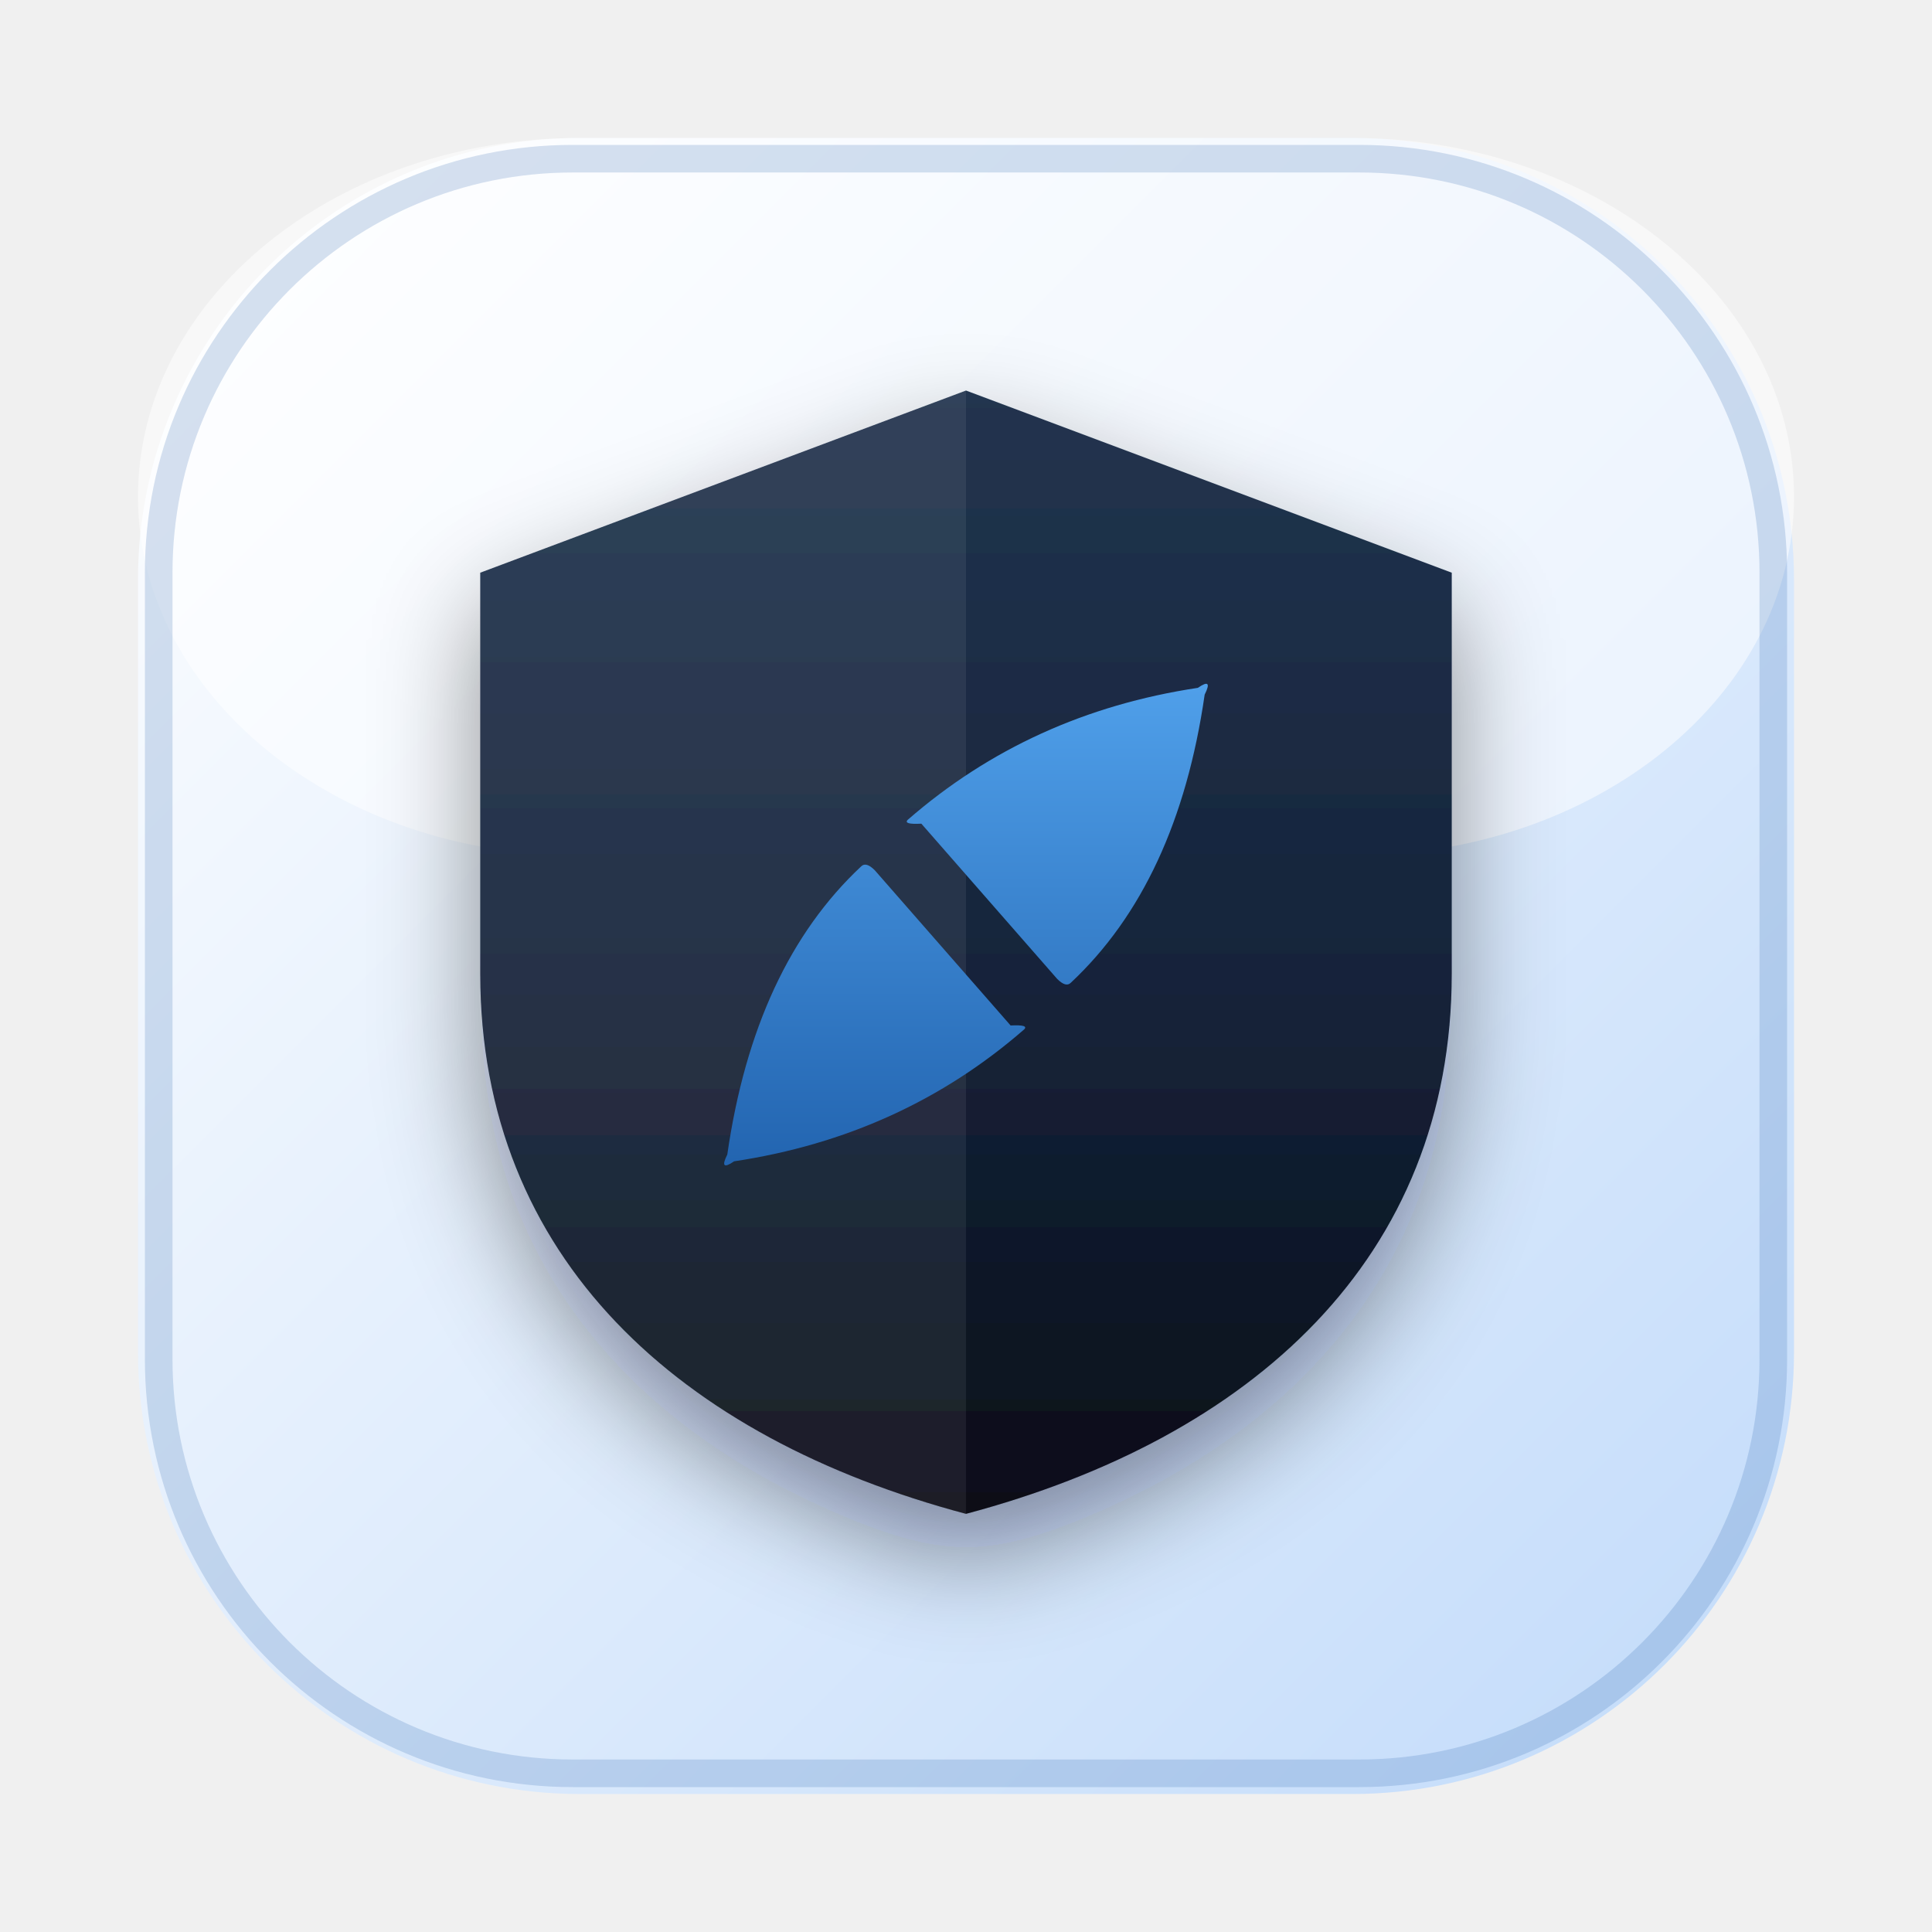
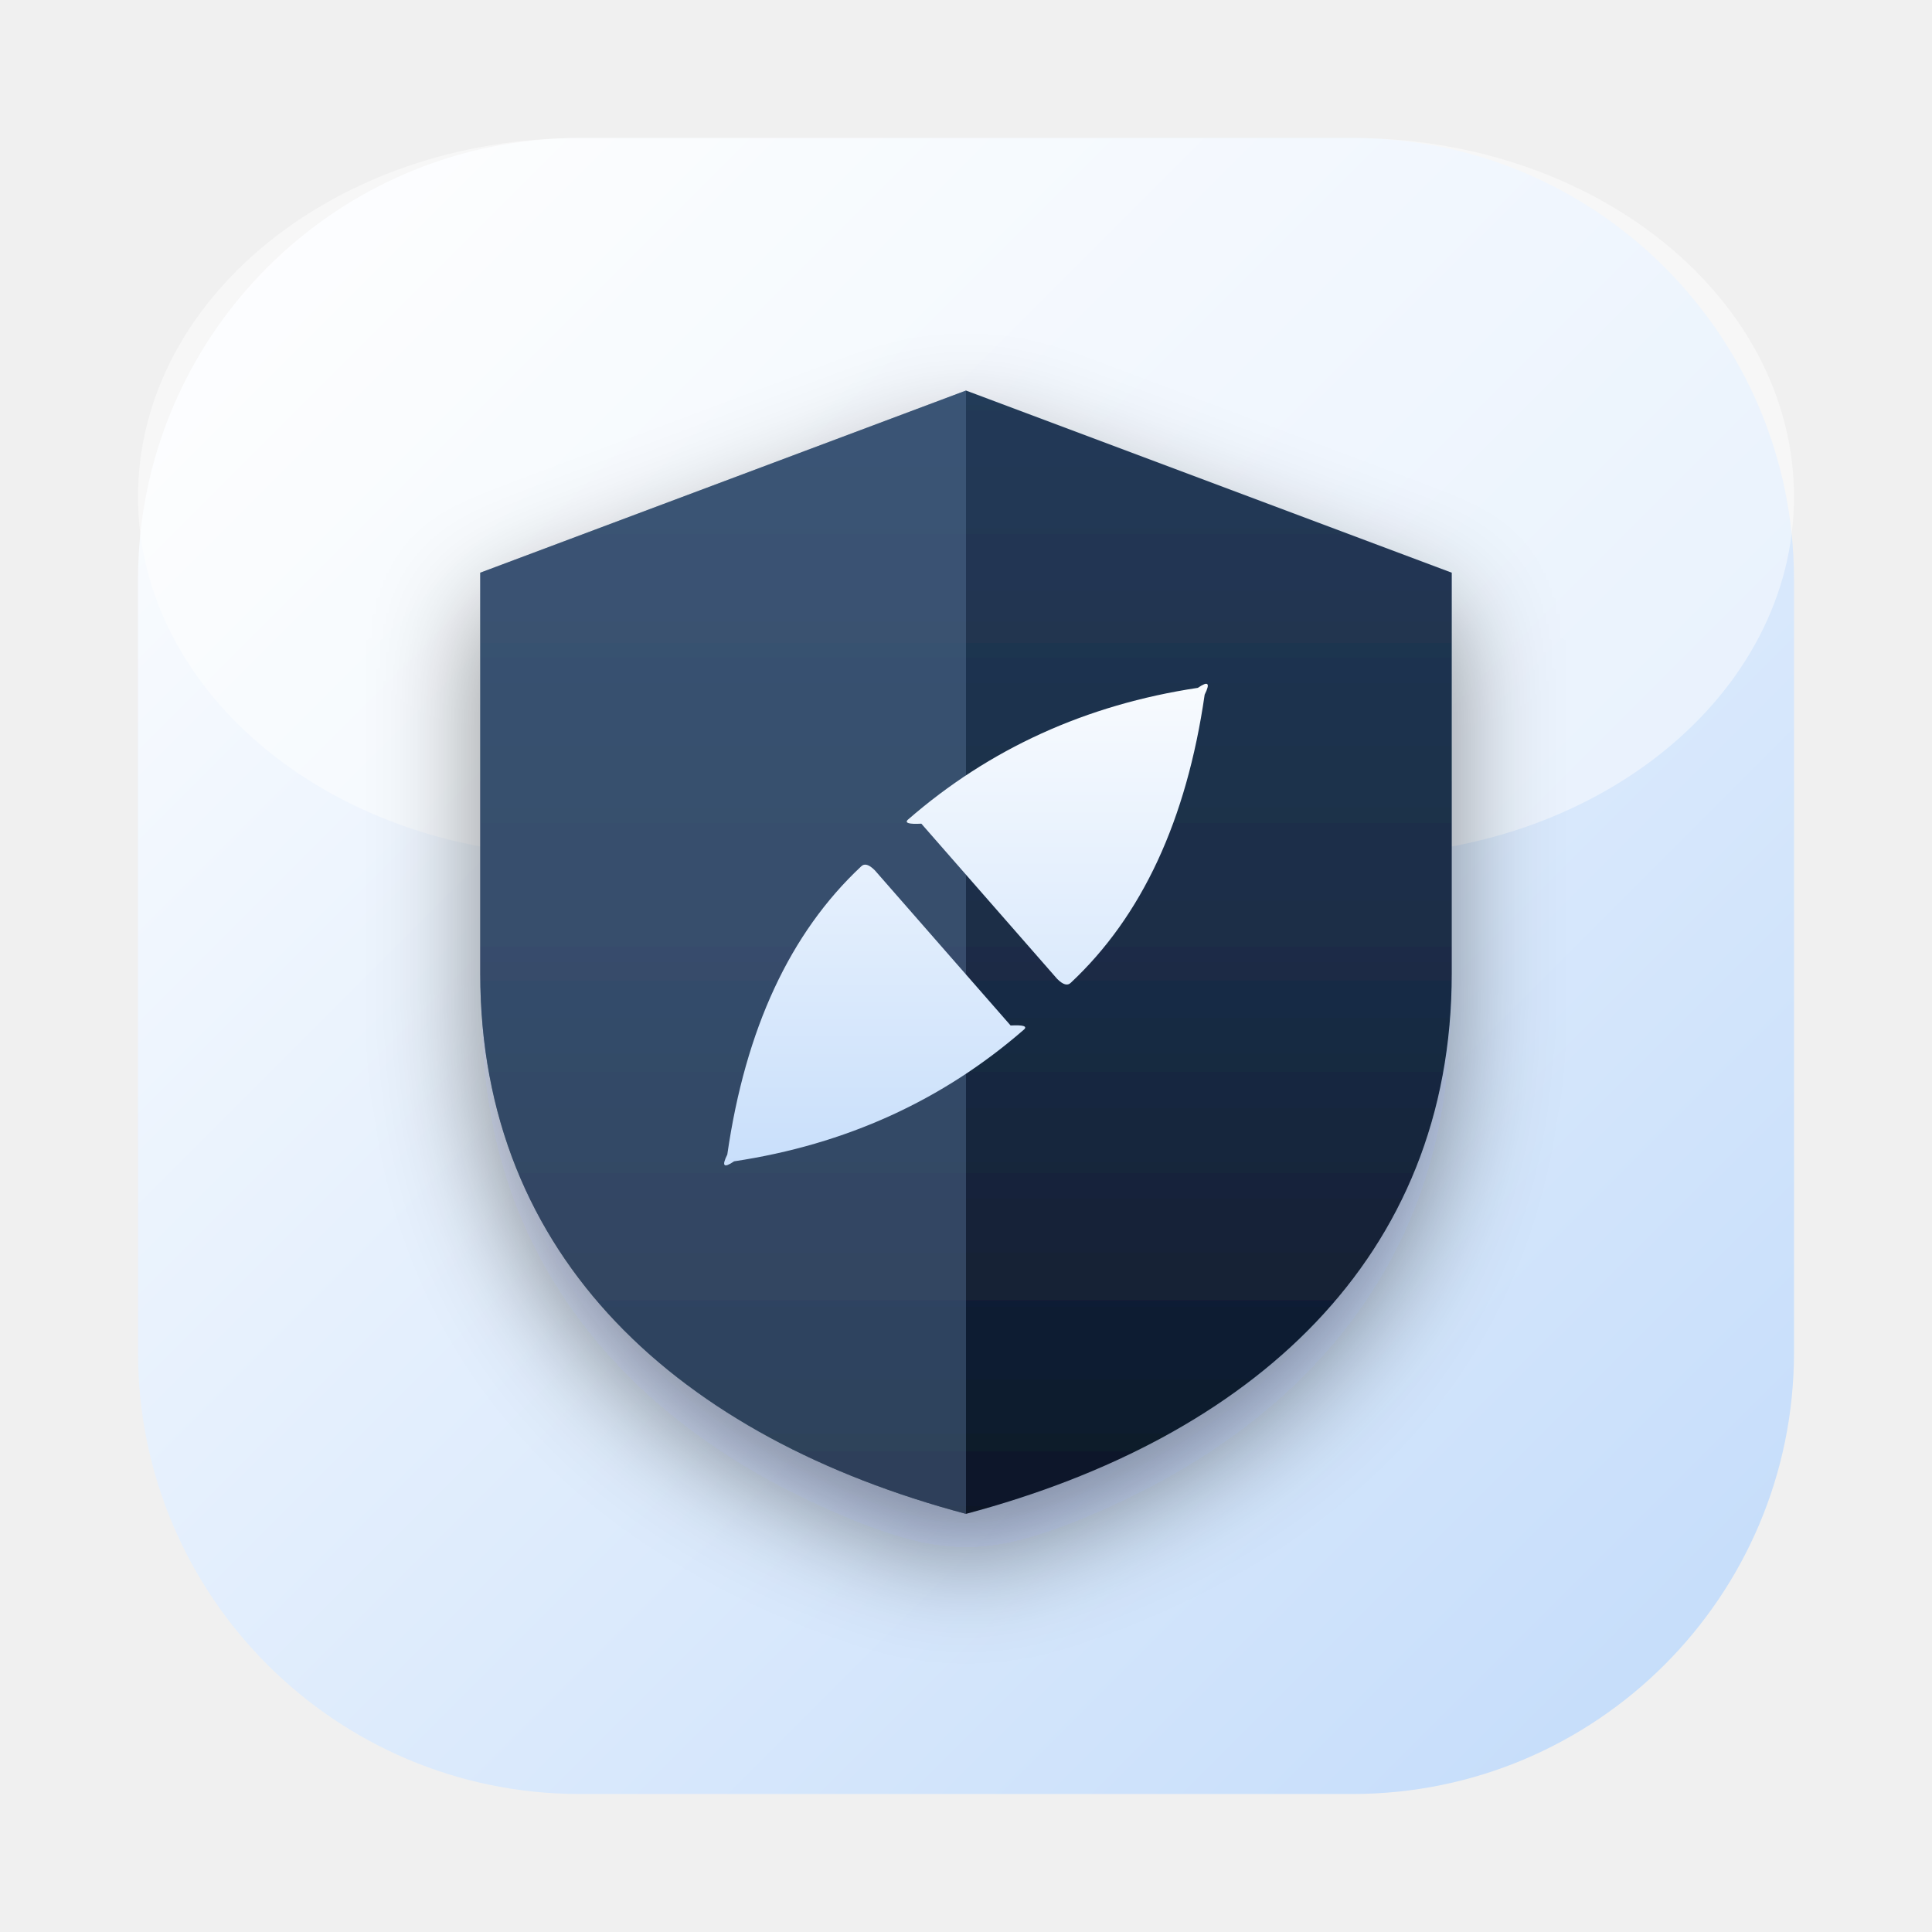
<svg xmlns="http://www.w3.org/2000/svg" viewBox="-3 -3 70 70" role="img" aria-label="safari: Open center">
  <defs>
    <linearGradient id="tile" x1="0" y1="0" x2="1" y2="1">
      <stop offset="0" stop-color="#ffffff" />
      <stop offset="1" stop-color="#c2dbfa" />
    </linearGradient>
    <linearGradient id="white" x1="0" y1="0" x2="0" y2="1">
-       <stop offset="0" stop-color="#22344f" />
-       <stop offset=".55" stop-color="#152339" />
-       <stop offset="1" stop-color="#070d18" />
+       <stop offset="0" stop-color="#243a58" />
+       <stop offset=".55" stop-color="#192b44" />
+       <stop offset="1" stop-color="#0c1728" />
    </linearGradient>
    <linearGradient id="blue" x1="0" y1="0" x2="0" y2="1">
-       <stop offset="0" stop-color="#56a8f2" />
-       <stop offset="1" stop-color="#1c5ca8" />
+       <stop offset="0" stop-color="#ffffff" />
+       <stop offset="1" stop-color="#c2dbfa" />
    </linearGradient>
    <filter id="shadow" x="-45%" y="-45%" width="190%" height="190%">
      <feDropShadow dx="0" dy="1.5" stdDeviation="1.7" flood-color="#03101f" flood-opacity=".42" />
    </filter>
    <linearGradient id="symbol-blue" gradientUnits="userSpaceOnUse" x1="0" y1="0" x2="0" y2="32">
-       <stop offset="0" stop-color="#56a8f2" />
-       <stop offset="1" stop-color="#1c5ca8" />
+       <stop offset="0" stop-color="#ffffff" />
+       <stop offset="1" stop-color="#c2dbfa" />
    </linearGradient>
  </defs>
  <rect x="2" y="2" width="60" height="60" rx="16" fill="url(#tile)" />
-   <rect x="2" y="2" width="60" height="26" rx="16" fill="#fff" opacity=".52" />
-   <rect x="2.75" y="2.75" width="58.5" height="58.5" rx="15" fill="none" stroke="#1c5ca8" stroke-opacity=".18" />
+   <rect x="2" y="2" width="60" height="26" rx="16" fill="#fff" opacity=".45" />
+   <rect x="2.75" y="2.75" width="58.5" height="58.5" rx="15" fill="none" stroke="#fff" stroke-opacity="0" />
  <g id="vault-shield" transform="translate(32 31.5) scale(1.1) translate(-32 -31.5)">
    <g filter="url(#shadow)">
      <path d="M32 13 16 19v13.2c0 9.4 6.6 15.3 16 17.8 9.4-2.5 16-8.4 16-17.8V19L32 13Z" fill="url(#white)" />
    </g>
-     <path d="M32 13 16 19v13.2c0 9.4 6.6 15.3 16 17.8V13Z" fill="#fff" opacity=".07" />
+     <path d="M32 13 16 19v13.2c0 9.4 6.6 15.3 16 17.8V13Z" fill="#607ea3" opacity=".40" />
  </g>
  <g id="symbol-scale" transform="translate(32 30.5) scale(0.9) translate(-32 -30.5)">
    <g id="platform-symbol" transform="translate(19.5 18) scale(0.7812)">
      <g fill="url(#symbol-blue)">
        <path d="M27.95 3.8 Q28.75 3.25 28.3 4.15 Q26.9 13.854 21.4 19 Q21.15 19.25 20.7 18.8 L13.7 10.8 Q12.75 10.85 13 10.6 Q19.315 5.1 27.95 3.8 Z" />
        <path d="M4.05 28.2 Q3.25 28.75 3.7 27.85 Q5.1 18.146 10.6 13 Q10.85 12.75 11.3 13.2 L18.3 21.2 Q19.25 21.15 19 21.4 Q12.685 26.9 4.05 28.2 Z" />
      </g>
    </g>
  </g>
</svg>
